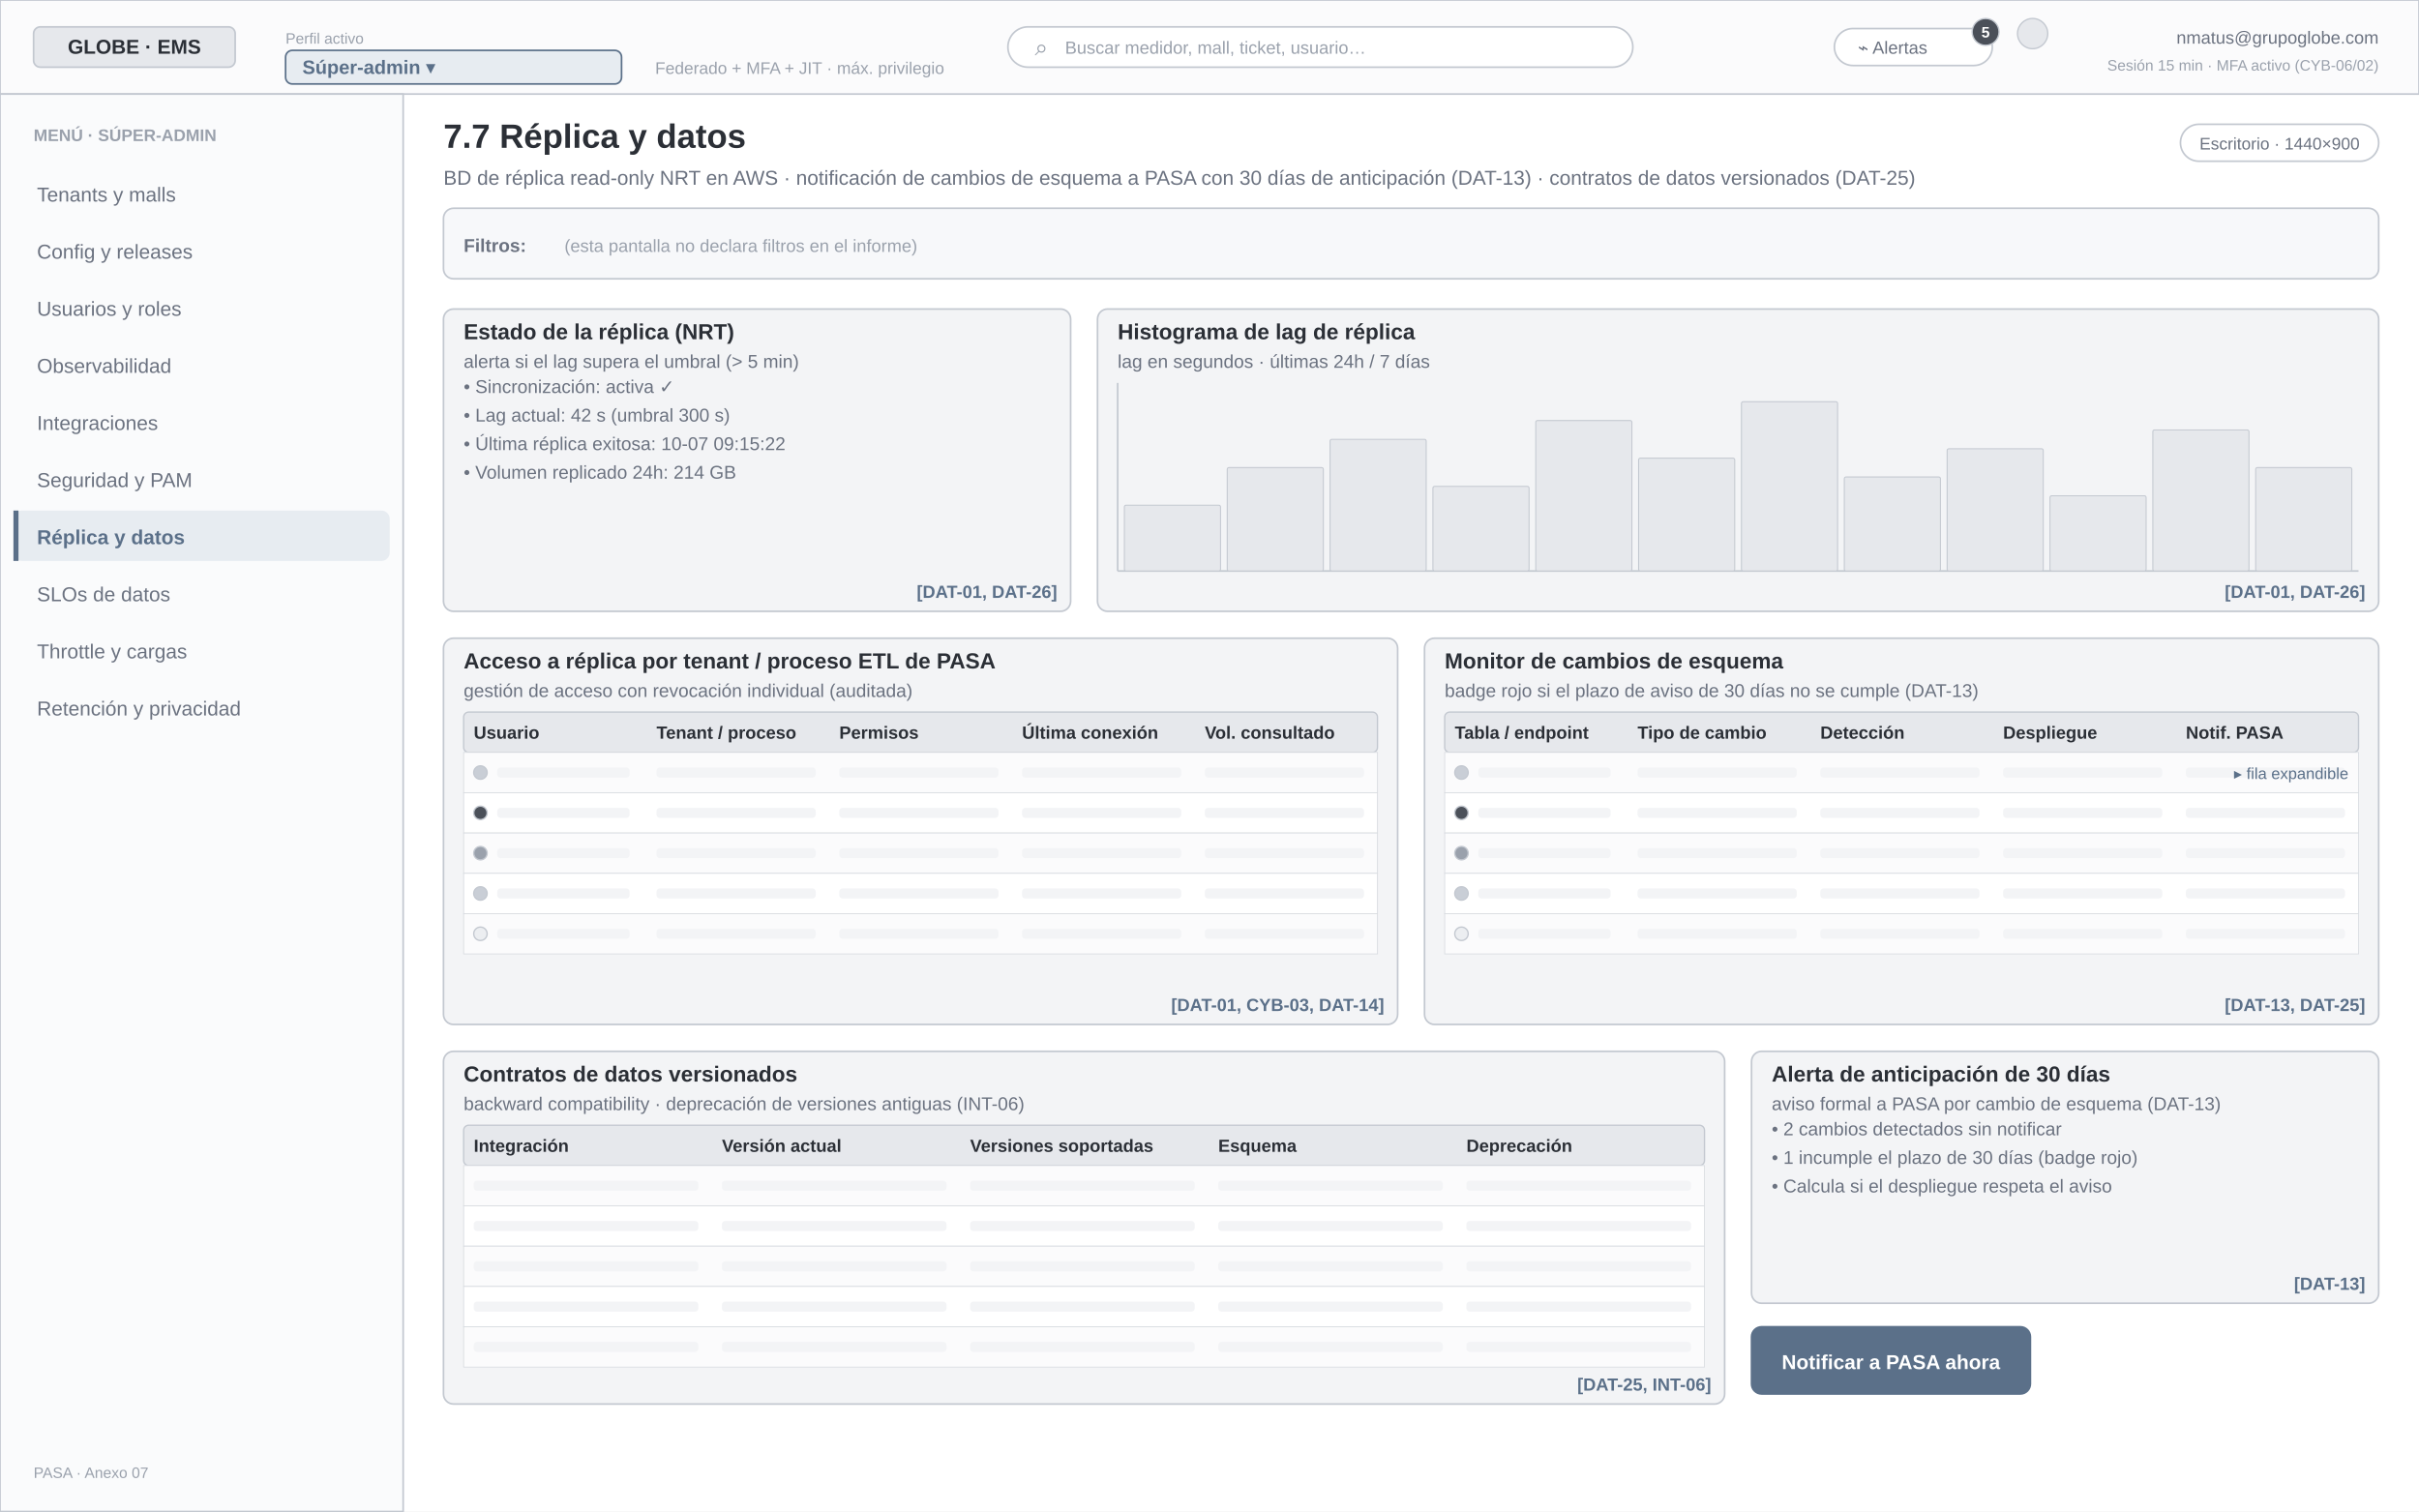
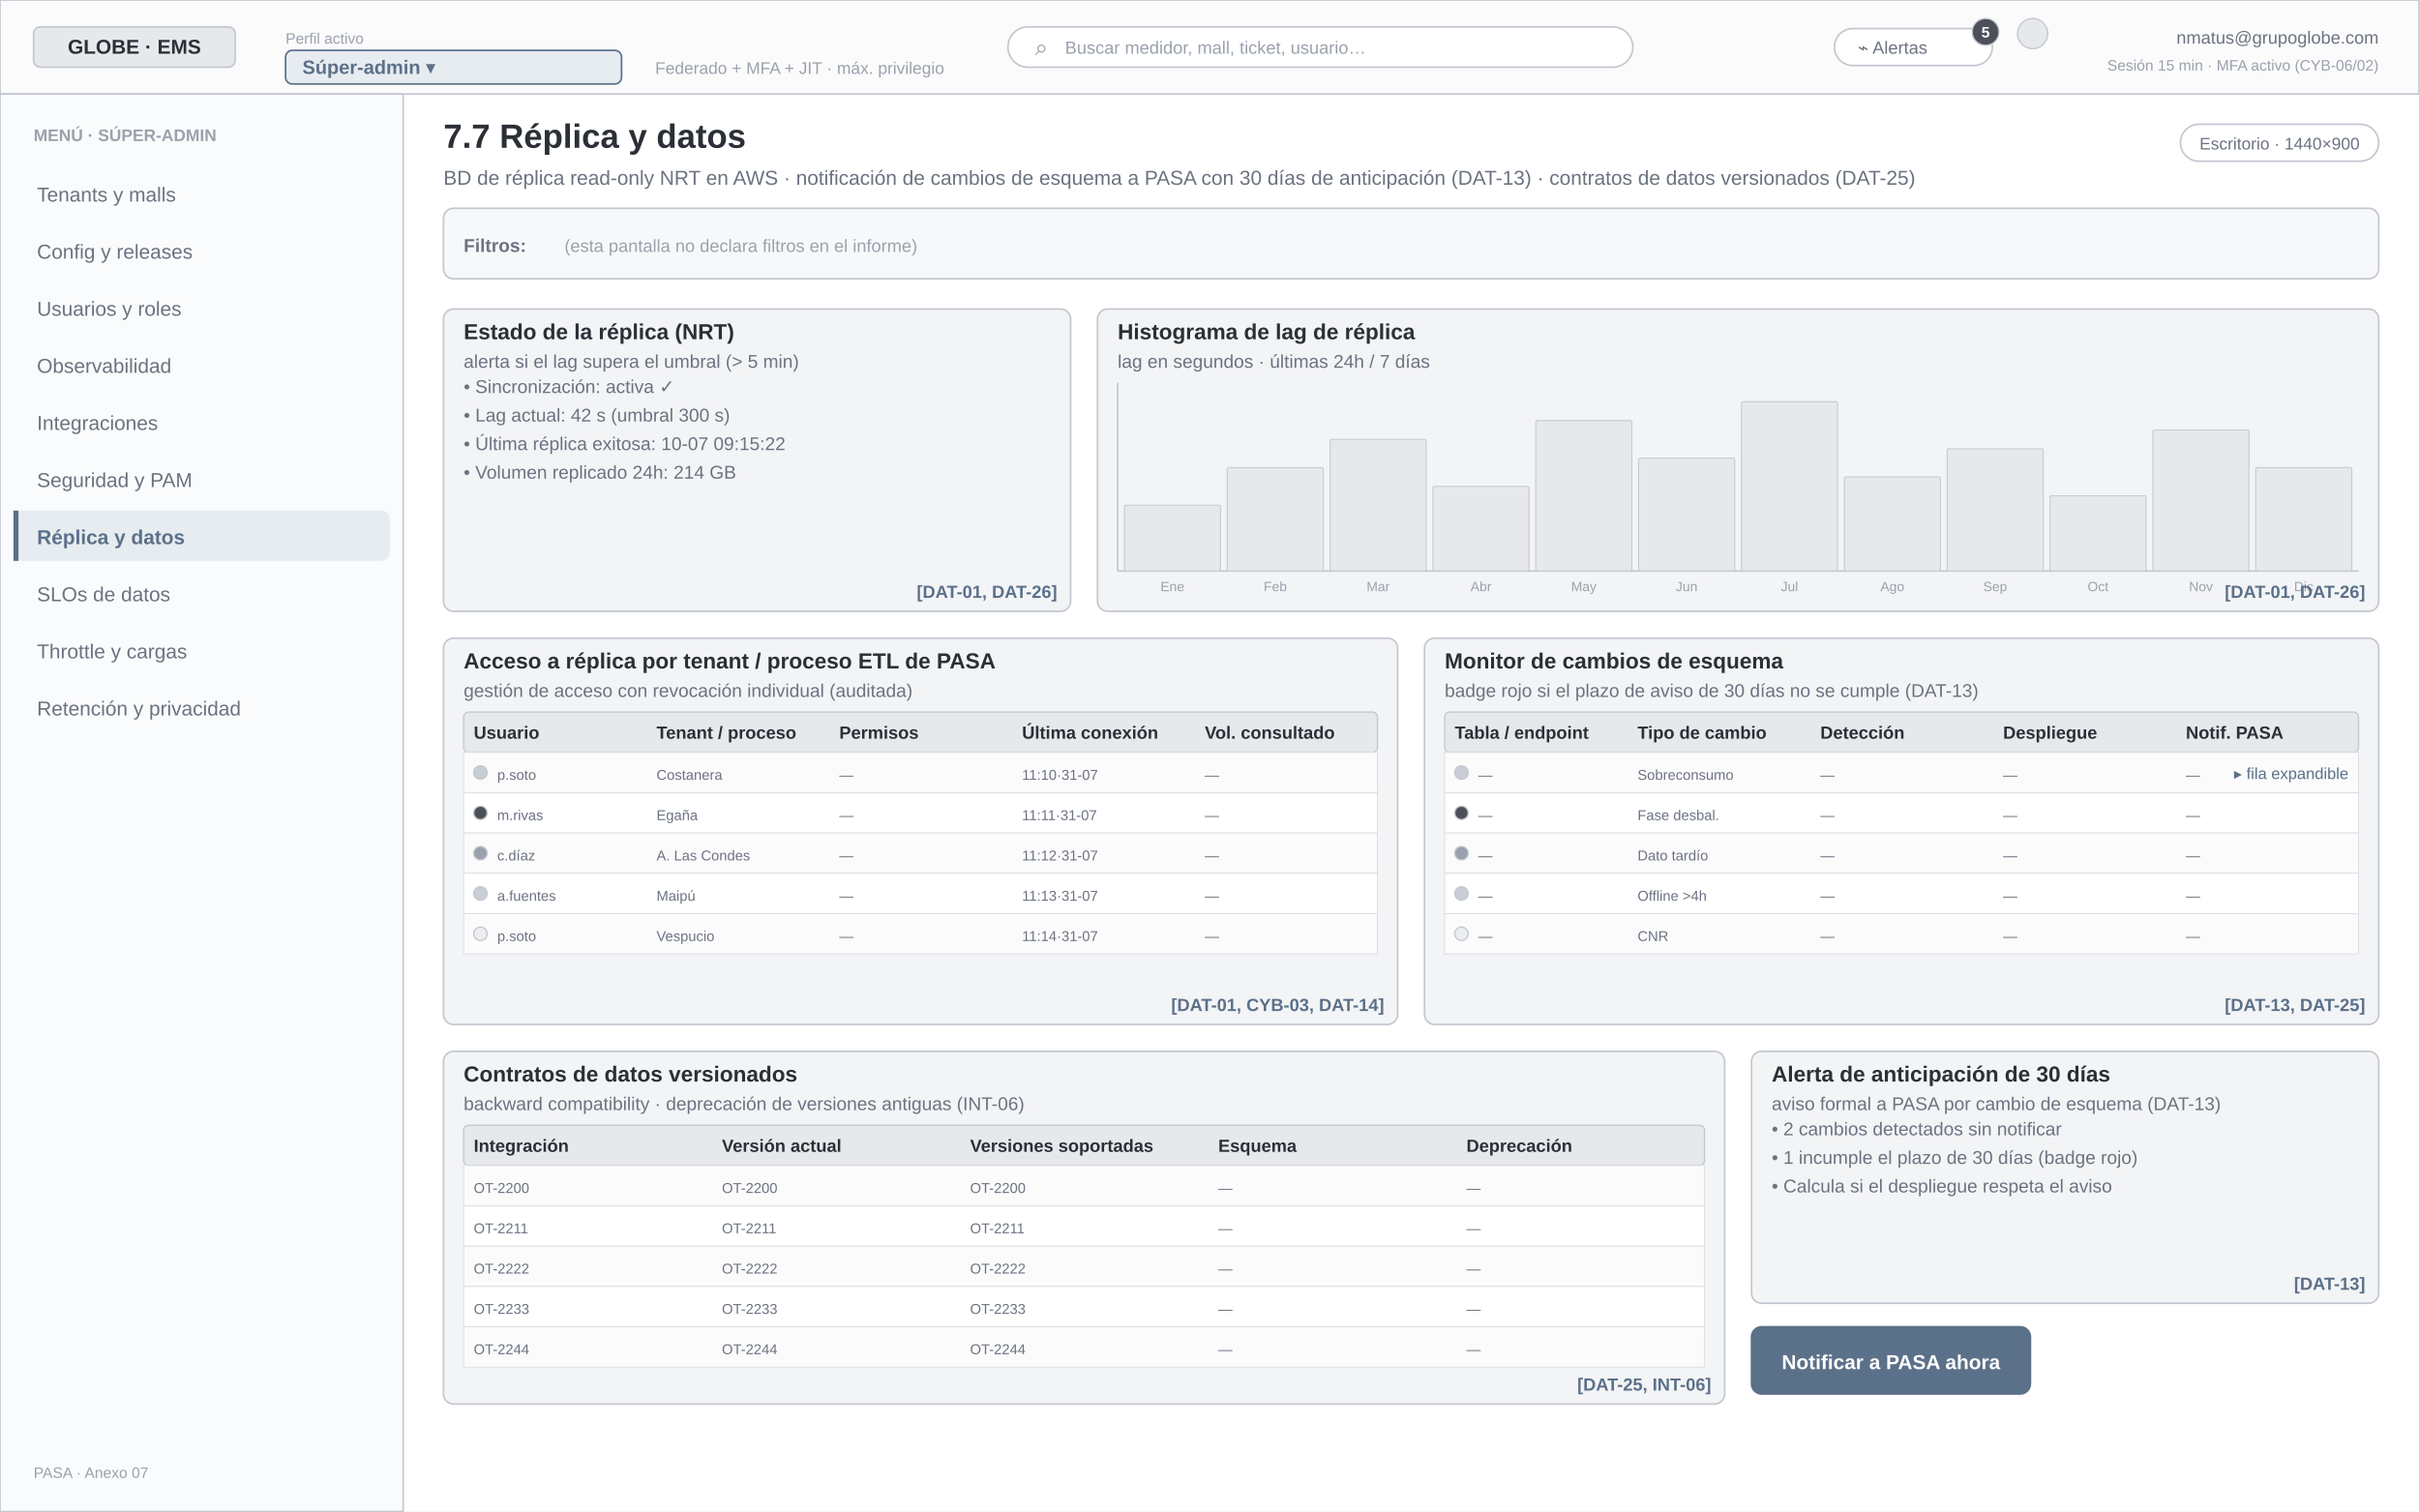
<svg xmlns="http://www.w3.org/2000/svg" viewBox="0 0 1440 900" width="1440" height="900" font-family="'Segoe UI', 'Helvetica Neue', Arial, sans-serif">
  <rect x="0" y="0" width="1440" height="900" rx="0" fill="#ffffff" stroke="none" stroke-width="1" />
  <rect x="0" y="0" width="1440" height="56" rx="0" fill="#fbfbfc" stroke="#c3c8d0" stroke-width="1" />
  <rect x="20" y="16" width="120" height="24" rx="4" fill="#e6e8ec" stroke="#c3c8d0" stroke-width="1" />
  <text x="80" y="32" font-family="'Segoe UI', 'Helvetica Neue', Arial, sans-serif" font-size="12" fill="#2b2f36" font-weight="700" text-anchor="middle">GLOBE · EMS</text>
  <text x="170" y="26" font-family="'Segoe UI', 'Helvetica Neue', Arial, sans-serif" font-size="9" fill="#9aa1ac" font-weight="normal" text-anchor="start">Perfil activo</text>
  <rect x="170" y="30" width="200" height="20" rx="4" fill="#e7ecf1" stroke="#5b7089" stroke-width="1" />
  <text x="180" y="44" font-family="'Segoe UI', 'Helvetica Neue', Arial, sans-serif" font-size="11.5" fill="#5b7089" font-weight="600" text-anchor="start">Súper-admin  ▾</text>
  <text x="390" y="44" font-family="'Segoe UI', 'Helvetica Neue', Arial, sans-serif" font-size="10" fill="#9aa1ac" font-weight="normal" text-anchor="start">Federado + MFA + JIT · máx. privilegio</text>
  <rect x="600" y="16" width="372" height="24" rx="12" fill="#ffffff" stroke="#c3c8d0" stroke-width="1" />
  <text x="616" y="33" font-family="'Segoe UI', 'Helvetica Neue', Arial, sans-serif" font-size="14" fill="#9aa1ac" font-weight="normal" text-anchor="start">⌕</text>
  <text x="634" y="32" font-family="'Segoe UI', 'Helvetica Neue', Arial, sans-serif" font-size="10.5" fill="#9aa1ac" font-weight="normal" text-anchor="start">Buscar medidor, mall, ticket, usuario…</text>
  <rect x="1092" y="17" width="94" height="22" rx="11" fill="#ffffff" stroke="#c3c8d0" stroke-width="1" />
  <text x="1106" y="32" font-family="'Segoe UI', 'Helvetica Neue', Arial, sans-serif" font-size="10.5" fill="#6b7280" font-weight="normal" text-anchor="start">⌁ Alertas</text>
  <circle cx="1182" cy="19" r="8" fill="#4b5059" stroke="#c3c8d0" stroke-width="0.8" />
  <text x="1182" y="22.3" font-family="'Segoe UI', 'Helvetica Neue', Arial, sans-serif" font-size="9" fill="#ffffff" font-weight="700" text-anchor="middle">5</text>
  <circle cx="1210" cy="20" r="9" fill="#e6e8ec" stroke="#c3c8d0" stroke-width="0.8" />
  <text x="1416" y="26" font-family="'Segoe UI', 'Helvetica Neue', Arial, sans-serif" font-size="10.5" fill="#6b7280" font-weight="normal" text-anchor="end">nmatus@grupoglobe.com</text>
  <text x="1416" y="42" font-family="'Segoe UI', 'Helvetica Neue', Arial, sans-serif" font-size="9" fill="#9aa1ac" font-weight="normal" text-anchor="end">Sesión 15 min · MFA activo (CYB-06/02)</text>
  <rect x="0" y="56" width="240" height="844" rx="0" fill="#fafbfc" stroke="#c3c8d0" stroke-width="1" />
  <text x="20" y="84" font-family="'Segoe UI', 'Helvetica Neue', Arial, sans-serif" font-size="10" fill="#9aa1ac" font-weight="700" text-anchor="start">MENÚ · SÚPER-ADMIN</text>
  <text x="22" y="120" font-family="'Segoe UI', 'Helvetica Neue', Arial, sans-serif" font-size="12" fill="#6b7280" font-weight="normal" text-anchor="start">Tenants y malls</text>
  <text x="22" y="154" font-family="'Segoe UI', 'Helvetica Neue', Arial, sans-serif" font-size="12" fill="#6b7280" font-weight="normal" text-anchor="start">Config y releases</text>
  <text x="22" y="188" font-family="'Segoe UI', 'Helvetica Neue', Arial, sans-serif" font-size="12" fill="#6b7280" font-weight="normal" text-anchor="start">Usuarios y roles</text>
  <text x="22" y="222" font-family="'Segoe UI', 'Helvetica Neue', Arial, sans-serif" font-size="12" fill="#6b7280" font-weight="normal" text-anchor="start">Observabilidad</text>
  <text x="22" y="256" font-family="'Segoe UI', 'Helvetica Neue', Arial, sans-serif" font-size="12" fill="#6b7280" font-weight="normal" text-anchor="start">Integraciones</text>
  <text x="22" y="290" font-family="'Segoe UI', 'Helvetica Neue', Arial, sans-serif" font-size="12" fill="#6b7280" font-weight="normal" text-anchor="start">Seguridad y PAM</text>
  <rect x="8" y="304" width="224" height="30" rx="5" fill="#e7ecf1" stroke="none" stroke-width="1" />
  <rect x="8" y="304" width="3" height="30" rx="0" fill="#5b7089" stroke="none" stroke-width="1" />
  <text x="22" y="324" font-family="'Segoe UI', 'Helvetica Neue', Arial, sans-serif" font-size="12" fill="#5b7089" font-weight="700" text-anchor="start">Réplica y datos</text>
  <text x="22" y="358" font-family="'Segoe UI', 'Helvetica Neue', Arial, sans-serif" font-size="12" fill="#6b7280" font-weight="normal" text-anchor="start">SLOs de datos</text>
  <text x="22" y="392" font-family="'Segoe UI', 'Helvetica Neue', Arial, sans-serif" font-size="12" fill="#6b7280" font-weight="normal" text-anchor="start">Throttle y cargas</text>
  <text x="22" y="426" font-family="'Segoe UI', 'Helvetica Neue', Arial, sans-serif" font-size="12" fill="#6b7280" font-weight="normal" text-anchor="start">Retención y privacidad</text>
  <text x="20" y="880" font-family="'Segoe UI', 'Helvetica Neue', Arial, sans-serif" font-size="9" fill="#9aa1ac" font-weight="normal" text-anchor="start">PASA · Anexo 07</text>
  <text x="264" y="88" font-family="'Segoe UI', 'Helvetica Neue', Arial, sans-serif" font-size="20" fill="#2b2f36" font-weight="700" text-anchor="start">7.7  Réplica y datos</text>
  <rect x="1298" y="74" width="118" height="22" rx="11" fill="#ffffff" stroke="#c3c8d0" stroke-width="1" />
  <text x="1357" y="89" font-family="'Segoe UI', 'Helvetica Neue', Arial, sans-serif" font-size="10" fill="#6b7280" font-weight="normal" text-anchor="middle">Escritorio · 1440×900</text>
  <text x="264" y="110" font-family="'Segoe UI', 'Helvetica Neue', Arial, sans-serif" font-size="12" fill="#6b7280" font-weight="normal" text-anchor="start">BD de réplica read-only NRT en AWS · notificación de cambios de esquema a PASA con 30 días de anticipación (DAT-13) · contratos de datos versionados (DAT-25)</text>
  <rect x="264" y="124" width="1152" height="42" rx="6" fill="#f7f8fa" stroke="#c3c8d0" stroke-width="1" />
  <text x="276" y="150" font-family="'Segoe UI', 'Helvetica Neue', Arial, sans-serif" font-size="11" fill="#6b7280" font-weight="700" text-anchor="start">Filtros:</text>
  <text x="336" y="150" font-family="'Segoe UI', 'Helvetica Neue', Arial, sans-serif" font-size="10.5" fill="#9aa1ac" font-weight="normal" text-anchor="start">(esta pantalla no declara filtros en el informe)</text>
  <rect x="264.0" y="184" width="373.333" height="180" rx="6" fill="#f3f4f6" stroke="#c3c8d0" stroke-width="1" />
  <text x="276.0" y="202" font-family="'Segoe UI', 'Helvetica Neue', Arial, sans-serif" font-size="13" fill="#2b2f36" font-weight="700" text-anchor="start">Estado de la réplica (NRT)</text>
  <text x="276.0" y="219" font-family="'Segoe UI', 'Helvetica Neue', Arial, sans-serif" font-size="11" fill="#6b7280" font-weight="normal" text-anchor="start">alerta si el lag supera el umbral (&gt; 5 min)</text>
  <text x="276.0" y="234" font-family="'Segoe UI', 'Helvetica Neue', Arial, sans-serif" font-size="11" fill="#6b7280" font-weight="normal" text-anchor="start">• Sincronización: activa ✓</text>
  <text x="276.0" y="251" font-family="'Segoe UI', 'Helvetica Neue', Arial, sans-serif" font-size="11" fill="#6b7280" font-weight="normal" text-anchor="start">• Lag actual: 42 s (umbral 300 s)</text>
  <text x="276.0" y="268" font-family="'Segoe UI', 'Helvetica Neue', Arial, sans-serif" font-size="11" fill="#6b7280" font-weight="normal" text-anchor="start">• Última réplica exitosa: 10-07 09:15:22</text>
  <text x="276.0" y="285" font-family="'Segoe UI', 'Helvetica Neue', Arial, sans-serif" font-size="11" fill="#6b7280" font-weight="normal" text-anchor="start">• Volumen replicado 24h: 214 GB</text>
  <text x="629.333" y="356" font-family="'Segoe UI', 'Helvetica Neue', Arial, sans-serif" font-size="10.5" fill="#5b7089" font-weight="600" text-anchor="end">[DAT-01, DAT-26]</text>
  <rect x="653.333" y="184" width="762.667" height="180" rx="6" fill="#f3f4f6" stroke="#c3c8d0" stroke-width="1" />
  <text x="665.333" y="202" font-family="'Segoe UI', 'Helvetica Neue', Arial, sans-serif" font-size="13" fill="#2b2f36" font-weight="700" text-anchor="start">Histograma de lag de réplica</text>
  <text x="665.333" y="219" font-family="'Segoe UI', 'Helvetica Neue', Arial, sans-serif" font-size="11" fill="#6b7280" font-weight="normal" text-anchor="start">lag en segundos · últimas 24h / 7 días</text>
  <line x1="665.333" y1="340" x2="1404.0" y2="340" stroke="#c3c8d0" stroke-width="1" />
  <line x1="665.333" y1="228" x2="665.333" y2="340" stroke="#c3c8d0" stroke-width="1" />
  <rect x="669.333" y="300.8" width="57.222" height="39.2" rx="1" fill="#e6e8ec" stroke="#c3c8d0" stroke-width="0.6" />
  <rect x="730.556" y="278.4" width="57.222" height="61.6" rx="1" fill="#e6e8ec" stroke="#c3c8d0" stroke-width="0.6" />
  <rect x="791.778" y="261.6" width="57.222" height="78.4" rx="1" fill="#e6e8ec" stroke="#c3c8d0" stroke-width="0.6" />
  <rect x="853" y="289.6" width="57.222" height="50.4" rx="1" fill="#e6e8ec" stroke="#c3c8d0" stroke-width="0.6" />
  <rect x="914.222" y="250.4" width="57.222" height="89.6" rx="1" fill="#e6e8ec" stroke="#c3c8d0" stroke-width="0.6" />
  <rect x="975.444" y="272.8" width="57.222" height="67.2" rx="1" fill="#e6e8ec" stroke="#c3c8d0" stroke-width="0.6" />
  <rect x="1036.667" y="239.2" width="57.222" height="100.8" rx="1" fill="#e6e8ec" stroke="#c3c8d0" stroke-width="0.6" />
  <rect x="1097.889" y="284.0" width="57.222" height="56.0" rx="1" fill="#e6e8ec" stroke="#c3c8d0" stroke-width="0.6" />
  <rect x="1159.111" y="267.2" width="57.222" height="72.8" rx="1" fill="#e6e8ec" stroke="#c3c8d0" stroke-width="0.6" />
  <rect x="1220.333" y="295.2" width="57.222" height="44.8" rx="1" fill="#e6e8ec" stroke="#c3c8d0" stroke-width="0.6" />
  <rect x="1281.556" y="256.0" width="57.222" height="84.0" rx="1" fill="#e6e8ec" stroke="#c3c8d0" stroke-width="0.6" />
  <rect x="1342.778" y="278.4" width="57.222" height="61.6" rx="1" fill="#e6e8ec" stroke="#c3c8d0" stroke-width="0.6" />
+   <text x="697.944" y="352" font-family="'Segoe UI', 'Helvetica Neue', Arial, sans-serif" font-size="8" fill="#9aa1ac" font-weight="normal" text-anchor="middle">Ene</text>
+   <text x="759.167" y="352" font-family="'Segoe UI', 'Helvetica Neue', Arial, sans-serif" font-size="8" fill="#9aa1ac" font-weight="normal" text-anchor="middle">Feb</text>
+   <text x="820.389" y="352" font-family="'Segoe UI', 'Helvetica Neue', Arial, sans-serif" font-size="8" fill="#9aa1ac" font-weight="normal" text-anchor="middle">Mar</text>
+   <text x="881.611" y="352" font-family="'Segoe UI', 'Helvetica Neue', Arial, sans-serif" font-size="8" fill="#9aa1ac" font-weight="normal" text-anchor="middle">Abr</text>
+   <text x="942.833" y="352" font-family="'Segoe UI', 'Helvetica Neue', Arial, sans-serif" font-size="8" fill="#9aa1ac" font-weight="normal" text-anchor="middle">May</text>
+   <text x="1004.056" y="352" font-family="'Segoe UI', 'Helvetica Neue', Arial, sans-serif" font-size="8" fill="#9aa1ac" font-weight="normal" text-anchor="middle">Jun</text>
+   <text x="1065.278" y="352" font-family="'Segoe UI', 'Helvetica Neue', Arial, sans-serif" font-size="8" fill="#9aa1ac" font-weight="normal" text-anchor="middle">Jul</text>
+   <text x="1126.5" y="352" font-family="'Segoe UI', 'Helvetica Neue', Arial, sans-serif" font-size="8" fill="#9aa1ac" font-weight="normal" text-anchor="middle">Ago</text>
+   <text x="1187.722" y="352" font-family="'Segoe UI', 'Helvetica Neue', Arial, sans-serif" font-size="8" fill="#9aa1ac" font-weight="normal" text-anchor="middle">Sep</text>
+   <text x="1248.944" y="352" font-family="'Segoe UI', 'Helvetica Neue', Arial, sans-serif" font-size="8" fill="#9aa1ac" font-weight="normal" text-anchor="middle">Oct</text>
+   <text x="1310.167" y="352" font-family="'Segoe UI', 'Helvetica Neue', Arial, sans-serif" font-size="8" fill="#9aa1ac" font-weight="normal" text-anchor="middle">Nov</text>
+   <text x="1371.389" y="352" font-family="'Segoe UI', 'Helvetica Neue', Arial, sans-serif" font-size="8" fill="#9aa1ac" font-weight="normal" text-anchor="middle">Dic</text>
  <text x="1408.0" y="356" font-family="'Segoe UI', 'Helvetica Neue', Arial, sans-serif" font-size="10.5" fill="#5b7089" font-weight="600" text-anchor="end">[DAT-01, DAT-26]</text>
  <rect x="264.0" y="380" width="568.0" height="230" rx="6" fill="#f3f4f6" stroke="#c3c8d0" stroke-width="1" />
  <text x="276.0" y="398" font-family="'Segoe UI', 'Helvetica Neue', Arial, sans-serif" font-size="13" fill="#2b2f36" font-weight="700" text-anchor="start">Acceso a réplica por tenant / proceso ETL de PASA</text>
  <text x="276.0" y="415" font-family="'Segoe UI', 'Helvetica Neue', Arial, sans-serif" font-size="11" fill="#6b7280" font-weight="normal" text-anchor="start">gestión de acceso con revocación individual (auditada)</text>
  <rect x="276.0" y="424" width="544.0" height="24" rx="3" fill="#e6e8ec" stroke="#c3c8d0" stroke-width="0.8" />
  <text x="282.0" y="439.84" font-family="'Segoe UI', 'Helvetica Neue', Arial, sans-serif" font-size="10.5" fill="#2b2f36" font-weight="700" text-anchor="start">Usuario</text>
  <text x="390.8" y="439.84" font-family="'Segoe UI', 'Helvetica Neue', Arial, sans-serif" font-size="10.5" fill="#2b2f36" font-weight="700" text-anchor="start">Tenant / proceso</text>
  <text x="499.6" y="439.84" font-family="'Segoe UI', 'Helvetica Neue', Arial, sans-serif" font-size="10.5" fill="#2b2f36" font-weight="700" text-anchor="start">Permisos</text>
  <text x="608.4" y="439.84" font-family="'Segoe UI', 'Helvetica Neue', Arial, sans-serif" font-size="10.5" fill="#2b2f36" font-weight="700" text-anchor="start">Última conexión</text>
  <text x="717.2" y="439.84" font-family="'Segoe UI', 'Helvetica Neue', Arial, sans-serif" font-size="10.5" fill="#2b2f36" font-weight="700" text-anchor="start">Vol. consultado</text>
  <rect x="276.0" y="448" width="544.0" height="24" rx="0" fill="#fbfbfc" stroke="#d9dce1" stroke-width="0.5" />
  <circle cx="286.0" cy="460.0" r="4" fill="#c9ced6" stroke="#c3c8d0" stroke-width="0.8" />
-   <rect x="296.0" y="457.0" width="78.8" height="6" rx="2" fill="#f3f4f6" stroke="none" stroke-width="1" />
-   <rect x="390.8" y="457.0" width="94.8" height="6" rx="2" fill="#f3f4f6" stroke="none" stroke-width="1" />
-   <rect x="499.6" y="457.0" width="94.8" height="6" rx="2" fill="#f3f4f6" stroke="none" stroke-width="1" />
-   <rect x="608.4" y="457.0" width="94.8" height="6" rx="2" fill="#f3f4f6" stroke="none" stroke-width="1" />
-   <rect x="717.2" y="457.0" width="94.8" height="6" rx="2" fill="#f3f4f6" stroke="none" stroke-width="1" />
+   <text x="296.0" y="464.32" font-family="'Segoe UI', 'Helvetica Neue', Arial, sans-serif" font-size="8.5" fill="#6b7280" font-weight="normal" text-anchor="start">p.soto</text>
+   <text x="390.8" y="464.32" font-family="'Segoe UI', 'Helvetica Neue', Arial, sans-serif" font-size="8.5" fill="#6b7280" font-weight="normal" text-anchor="start">Costanera</text>
+   <text x="499.6" y="464.32" font-family="'Segoe UI', 'Helvetica Neue', Arial, sans-serif" font-size="8.5" fill="#6b7280" font-weight="normal" text-anchor="start">—</text>
+   <text x="608.4" y="464.32" font-family="'Segoe UI', 'Helvetica Neue', Arial, sans-serif" font-size="8.5" fill="#6b7280" font-weight="normal" text-anchor="start">11:10·31-07</text>
+   <text x="717.2" y="464.32" font-family="'Segoe UI', 'Helvetica Neue', Arial, sans-serif" font-size="8.5" fill="#6b7280" font-weight="normal" text-anchor="start">—</text>
  <rect x="276.0" y="472" width="544.0" height="24" rx="0" fill="#ffffff" stroke="#d9dce1" stroke-width="0.5" />
  <circle cx="286.0" cy="484.0" r="4" fill="#4b5059" stroke="#c3c8d0" stroke-width="0.8" />
-   <rect x="296.0" y="481.0" width="78.8" height="6" rx="2" fill="#f3f4f6" stroke="none" stroke-width="1" />
-   <rect x="390.8" y="481.0" width="94.8" height="6" rx="2" fill="#f3f4f6" stroke="none" stroke-width="1" />
-   <rect x="499.6" y="481.0" width="94.8" height="6" rx="2" fill="#f3f4f6" stroke="none" stroke-width="1" />
-   <rect x="608.4" y="481.0" width="94.8" height="6" rx="2" fill="#f3f4f6" stroke="none" stroke-width="1" />
-   <rect x="717.2" y="481.0" width="94.8" height="6" rx="2" fill="#f3f4f6" stroke="none" stroke-width="1" />
+   <text x="296.0" y="488.32" font-family="'Segoe UI', 'Helvetica Neue', Arial, sans-serif" font-size="8.5" fill="#6b7280" font-weight="normal" text-anchor="start">m.rivas</text>
+   <text x="390.8" y="488.32" font-family="'Segoe UI', 'Helvetica Neue', Arial, sans-serif" font-size="8.5" fill="#6b7280" font-weight="normal" text-anchor="start">Egaña</text>
+   <text x="499.6" y="488.32" font-family="'Segoe UI', 'Helvetica Neue', Arial, sans-serif" font-size="8.5" fill="#6b7280" font-weight="normal" text-anchor="start">—</text>
+   <text x="608.4" y="488.32" font-family="'Segoe UI', 'Helvetica Neue', Arial, sans-serif" font-size="8.5" fill="#6b7280" font-weight="normal" text-anchor="start">11:11·31-07</text>
+   <text x="717.2" y="488.32" font-family="'Segoe UI', 'Helvetica Neue', Arial, sans-serif" font-size="8.5" fill="#6b7280" font-weight="normal" text-anchor="start">—</text>
  <rect x="276.0" y="496" width="544.0" height="24" rx="0" fill="#fbfbfc" stroke="#d9dce1" stroke-width="0.5" />
  <circle cx="286.0" cy="508.0" r="4" fill="#9aa1ac" stroke="#c3c8d0" stroke-width="0.8" />
-   <rect x="296.0" y="505.0" width="78.8" height="6" rx="2" fill="#f3f4f6" stroke="none" stroke-width="1" />
-   <rect x="390.8" y="505.0" width="94.8" height="6" rx="2" fill="#f3f4f6" stroke="none" stroke-width="1" />
-   <rect x="499.6" y="505.0" width="94.8" height="6" rx="2" fill="#f3f4f6" stroke="none" stroke-width="1" />
-   <rect x="608.4" y="505.0" width="94.8" height="6" rx="2" fill="#f3f4f6" stroke="none" stroke-width="1" />
-   <rect x="717.2" y="505.0" width="94.8" height="6" rx="2" fill="#f3f4f6" stroke="none" stroke-width="1" />
+   <text x="296.0" y="512.32" font-family="'Segoe UI', 'Helvetica Neue', Arial, sans-serif" font-size="8.5" fill="#6b7280" font-weight="normal" text-anchor="start">c.díaz</text>
+   <text x="390.8" y="512.32" font-family="'Segoe UI', 'Helvetica Neue', Arial, sans-serif" font-size="8.5" fill="#6b7280" font-weight="normal" text-anchor="start">A. Las Condes</text>
+   <text x="499.6" y="512.32" font-family="'Segoe UI', 'Helvetica Neue', Arial, sans-serif" font-size="8.5" fill="#6b7280" font-weight="normal" text-anchor="start">—</text>
+   <text x="608.4" y="512.32" font-family="'Segoe UI', 'Helvetica Neue', Arial, sans-serif" font-size="8.5" fill="#6b7280" font-weight="normal" text-anchor="start">11:12·31-07</text>
+   <text x="717.2" y="512.32" font-family="'Segoe UI', 'Helvetica Neue', Arial, sans-serif" font-size="8.5" fill="#6b7280" font-weight="normal" text-anchor="start">—</text>
  <rect x="276.0" y="520" width="544.0" height="24" rx="0" fill="#ffffff" stroke="#d9dce1" stroke-width="0.5" />
  <circle cx="286.0" cy="532.0" r="4" fill="#c9ced6" stroke="#c3c8d0" stroke-width="0.8" />
-   <rect x="296.0" y="529.0" width="78.8" height="6" rx="2" fill="#f3f4f6" stroke="none" stroke-width="1" />
-   <rect x="390.8" y="529.0" width="94.8" height="6" rx="2" fill="#f3f4f6" stroke="none" stroke-width="1" />
-   <rect x="499.6" y="529.0" width="94.8" height="6" rx="2" fill="#f3f4f6" stroke="none" stroke-width="1" />
-   <rect x="608.4" y="529.0" width="94.8" height="6" rx="2" fill="#f3f4f6" stroke="none" stroke-width="1" />
-   <rect x="717.2" y="529.0" width="94.8" height="6" rx="2" fill="#f3f4f6" stroke="none" stroke-width="1" />
+   <text x="296.0" y="536.32" font-family="'Segoe UI', 'Helvetica Neue', Arial, sans-serif" font-size="8.5" fill="#6b7280" font-weight="normal" text-anchor="start">a.fuentes</text>
+   <text x="390.8" y="536.32" font-family="'Segoe UI', 'Helvetica Neue', Arial, sans-serif" font-size="8.5" fill="#6b7280" font-weight="normal" text-anchor="start">Maipú</text>
+   <text x="499.6" y="536.32" font-family="'Segoe UI', 'Helvetica Neue', Arial, sans-serif" font-size="8.5" fill="#6b7280" font-weight="normal" text-anchor="start">—</text>
+   <text x="608.4" y="536.32" font-family="'Segoe UI', 'Helvetica Neue', Arial, sans-serif" font-size="8.5" fill="#6b7280" font-weight="normal" text-anchor="start">11:13·31-07</text>
+   <text x="717.2" y="536.32" font-family="'Segoe UI', 'Helvetica Neue', Arial, sans-serif" font-size="8.5" fill="#6b7280" font-weight="normal" text-anchor="start">—</text>
  <rect x="276.0" y="544" width="544.0" height="24" rx="0" fill="#fbfbfc" stroke="#d9dce1" stroke-width="0.5" />
  <circle cx="286.0" cy="556.0" r="4" fill="#eceef1" stroke="#c3c8d0" stroke-width="0.8" />
-   <rect x="296.0" y="553.0" width="78.8" height="6" rx="2" fill="#f3f4f6" stroke="none" stroke-width="1" />
-   <rect x="390.8" y="553.0" width="94.8" height="6" rx="2" fill="#f3f4f6" stroke="none" stroke-width="1" />
-   <rect x="499.6" y="553.0" width="94.8" height="6" rx="2" fill="#f3f4f6" stroke="none" stroke-width="1" />
-   <rect x="608.4" y="553.0" width="94.8" height="6" rx="2" fill="#f3f4f6" stroke="none" stroke-width="1" />
-   <rect x="717.2" y="553.0" width="94.8" height="6" rx="2" fill="#f3f4f6" stroke="none" stroke-width="1" />
+   <text x="296.0" y="560.32" font-family="'Segoe UI', 'Helvetica Neue', Arial, sans-serif" font-size="8.5" fill="#6b7280" font-weight="normal" text-anchor="start">p.soto</text>
+   <text x="390.8" y="560.32" font-family="'Segoe UI', 'Helvetica Neue', Arial, sans-serif" font-size="8.5" fill="#6b7280" font-weight="normal" text-anchor="start">Vespucio</text>
+   <text x="499.6" y="560.32" font-family="'Segoe UI', 'Helvetica Neue', Arial, sans-serif" font-size="8.5" fill="#6b7280" font-weight="normal" text-anchor="start">—</text>
+   <text x="608.4" y="560.32" font-family="'Segoe UI', 'Helvetica Neue', Arial, sans-serif" font-size="8.5" fill="#6b7280" font-weight="normal" text-anchor="start">11:14·31-07</text>
+   <text x="717.2" y="560.32" font-family="'Segoe UI', 'Helvetica Neue', Arial, sans-serif" font-size="8.5" fill="#6b7280" font-weight="normal" text-anchor="start">—</text>
  <text x="824.0" y="602" font-family="'Segoe UI', 'Helvetica Neue', Arial, sans-serif" font-size="10.5" fill="#5b7089" font-weight="600" text-anchor="end">[DAT-01, CYB-03, DAT-14]</text>
  <rect x="848.0" y="380" width="568.0" height="230" rx="6" fill="#f3f4f6" stroke="#c3c8d0" stroke-width="1" />
  <text x="860.0" y="398" font-family="'Segoe UI', 'Helvetica Neue', Arial, sans-serif" font-size="13" fill="#2b2f36" font-weight="700" text-anchor="start">Monitor de cambios de esquema</text>
  <text x="860.0" y="415" font-family="'Segoe UI', 'Helvetica Neue', Arial, sans-serif" font-size="11" fill="#6b7280" font-weight="normal" text-anchor="start">badge rojo si el plazo de aviso de 30 días no se cumple (DAT-13)</text>
  <rect x="860.0" y="424" width="544.0" height="24" rx="3" fill="#e6e8ec" stroke="#c3c8d0" stroke-width="0.8" />
  <text x="866.0" y="439.84" font-family="'Segoe UI', 'Helvetica Neue', Arial, sans-serif" font-size="10.5" fill="#2b2f36" font-weight="700" text-anchor="start">Tabla / endpoint</text>
  <text x="974.8" y="439.84" font-family="'Segoe UI', 'Helvetica Neue', Arial, sans-serif" font-size="10.5" fill="#2b2f36" font-weight="700" text-anchor="start">Tipo de cambio</text>
  <text x="1083.6" y="439.84" font-family="'Segoe UI', 'Helvetica Neue', Arial, sans-serif" font-size="10.5" fill="#2b2f36" font-weight="700" text-anchor="start">Detección</text>
  <text x="1192.4" y="439.84" font-family="'Segoe UI', 'Helvetica Neue', Arial, sans-serif" font-size="10.5" fill="#2b2f36" font-weight="700" text-anchor="start">Despliegue</text>
  <text x="1301.2" y="439.84" font-family="'Segoe UI', 'Helvetica Neue', Arial, sans-serif" font-size="10.5" fill="#2b2f36" font-weight="700" text-anchor="start">Notif. PASA</text>
  <rect x="860.0" y="448" width="544.0" height="24" rx="0" fill="#fbfbfc" stroke="#d9dce1" stroke-width="0.5" />
  <circle cx="870.0" cy="460.0" r="4" fill="#c9ced6" stroke="#c3c8d0" stroke-width="0.8" />
-   <rect x="880.0" y="457.0" width="78.8" height="6" rx="2" fill="#f3f4f6" stroke="none" stroke-width="1" />
-   <rect x="974.8" y="457.0" width="94.8" height="6" rx="2" fill="#f3f4f6" stroke="none" stroke-width="1" />
-   <rect x="1083.6" y="457.0" width="94.8" height="6" rx="2" fill="#f3f4f6" stroke="none" stroke-width="1" />
-   <rect x="1192.4" y="457.0" width="94.8" height="6" rx="2" fill="#f3f4f6" stroke="none" stroke-width="1" />
-   <rect x="1301.2" y="457.0" width="94.8" height="6" rx="2" fill="#f3f4f6" stroke="none" stroke-width="1" />
+   <text x="880.0" y="464.32" font-family="'Segoe UI', 'Helvetica Neue', Arial, sans-serif" font-size="8.5" fill="#6b7280" font-weight="normal" text-anchor="start">—</text>
+   <text x="974.8" y="464.32" font-family="'Segoe UI', 'Helvetica Neue', Arial, sans-serif" font-size="8.5" fill="#6b7280" font-weight="normal" text-anchor="start">Sobreconsumo</text>
+   <text x="1083.6" y="464.32" font-family="'Segoe UI', 'Helvetica Neue', Arial, sans-serif" font-size="8.5" fill="#6b7280" font-weight="normal" text-anchor="start">—</text>
+   <text x="1192.4" y="464.32" font-family="'Segoe UI', 'Helvetica Neue', Arial, sans-serif" font-size="8.5" fill="#6b7280" font-weight="normal" text-anchor="start">—</text>
+   <text x="1301.2" y="464.32" font-family="'Segoe UI', 'Helvetica Neue', Arial, sans-serif" font-size="8.5" fill="#6b7280" font-weight="normal" text-anchor="start">—</text>
  <rect x="860.0" y="472" width="544.0" height="24" rx="0" fill="#ffffff" stroke="#d9dce1" stroke-width="0.5" />
  <circle cx="870.0" cy="484.0" r="4" fill="#4b5059" stroke="#c3c8d0" stroke-width="0.8" />
-   <rect x="880.0" y="481.0" width="78.8" height="6" rx="2" fill="#f3f4f6" stroke="none" stroke-width="1" />
-   <rect x="974.8" y="481.0" width="94.8" height="6" rx="2" fill="#f3f4f6" stroke="none" stroke-width="1" />
-   <rect x="1083.6" y="481.0" width="94.8" height="6" rx="2" fill="#f3f4f6" stroke="none" stroke-width="1" />
-   <rect x="1192.4" y="481.0" width="94.8" height="6" rx="2" fill="#f3f4f6" stroke="none" stroke-width="1" />
-   <rect x="1301.2" y="481.0" width="94.8" height="6" rx="2" fill="#f3f4f6" stroke="none" stroke-width="1" />
+   <text x="880.0" y="488.32" font-family="'Segoe UI', 'Helvetica Neue', Arial, sans-serif" font-size="8.5" fill="#6b7280" font-weight="normal" text-anchor="start">—</text>
+   <text x="974.8" y="488.32" font-family="'Segoe UI', 'Helvetica Neue', Arial, sans-serif" font-size="8.5" fill="#6b7280" font-weight="normal" text-anchor="start">Fase desbal.</text>
+   <text x="1083.6" y="488.32" font-family="'Segoe UI', 'Helvetica Neue', Arial, sans-serif" font-size="8.5" fill="#6b7280" font-weight="normal" text-anchor="start">—</text>
+   <text x="1192.4" y="488.32" font-family="'Segoe UI', 'Helvetica Neue', Arial, sans-serif" font-size="8.5" fill="#6b7280" font-weight="normal" text-anchor="start">—</text>
+   <text x="1301.2" y="488.32" font-family="'Segoe UI', 'Helvetica Neue', Arial, sans-serif" font-size="8.5" fill="#6b7280" font-weight="normal" text-anchor="start">—</text>
  <rect x="860.0" y="496" width="544.0" height="24" rx="0" fill="#fbfbfc" stroke="#d9dce1" stroke-width="0.5" />
  <circle cx="870.0" cy="508.0" r="4" fill="#9aa1ac" stroke="#c3c8d0" stroke-width="0.8" />
-   <rect x="880.0" y="505.0" width="78.8" height="6" rx="2" fill="#f3f4f6" stroke="none" stroke-width="1" />
-   <rect x="974.8" y="505.0" width="94.8" height="6" rx="2" fill="#f3f4f6" stroke="none" stroke-width="1" />
-   <rect x="1083.6" y="505.0" width="94.8" height="6" rx="2" fill="#f3f4f6" stroke="none" stroke-width="1" />
-   <rect x="1192.4" y="505.0" width="94.8" height="6" rx="2" fill="#f3f4f6" stroke="none" stroke-width="1" />
-   <rect x="1301.2" y="505.0" width="94.8" height="6" rx="2" fill="#f3f4f6" stroke="none" stroke-width="1" />
+   <text x="880.0" y="512.32" font-family="'Segoe UI', 'Helvetica Neue', Arial, sans-serif" font-size="8.5" fill="#6b7280" font-weight="normal" text-anchor="start">—</text>
+   <text x="974.8" y="512.32" font-family="'Segoe UI', 'Helvetica Neue', Arial, sans-serif" font-size="8.5" fill="#6b7280" font-weight="normal" text-anchor="start">Dato tardío</text>
+   <text x="1083.6" y="512.32" font-family="'Segoe UI', 'Helvetica Neue', Arial, sans-serif" font-size="8.5" fill="#6b7280" font-weight="normal" text-anchor="start">—</text>
+   <text x="1192.4" y="512.32" font-family="'Segoe UI', 'Helvetica Neue', Arial, sans-serif" font-size="8.5" fill="#6b7280" font-weight="normal" text-anchor="start">—</text>
+   <text x="1301.2" y="512.32" font-family="'Segoe UI', 'Helvetica Neue', Arial, sans-serif" font-size="8.5" fill="#6b7280" font-weight="normal" text-anchor="start">—</text>
  <rect x="860.0" y="520" width="544.0" height="24" rx="0" fill="#ffffff" stroke="#d9dce1" stroke-width="0.5" />
  <circle cx="870.0" cy="532.0" r="4" fill="#c9ced6" stroke="#c3c8d0" stroke-width="0.8" />
-   <rect x="880.0" y="529.0" width="78.8" height="6" rx="2" fill="#f3f4f6" stroke="none" stroke-width="1" />
-   <rect x="974.8" y="529.0" width="94.8" height="6" rx="2" fill="#f3f4f6" stroke="none" stroke-width="1" />
-   <rect x="1083.6" y="529.0" width="94.8" height="6" rx="2" fill="#f3f4f6" stroke="none" stroke-width="1" />
-   <rect x="1192.4" y="529.0" width="94.8" height="6" rx="2" fill="#f3f4f6" stroke="none" stroke-width="1" />
-   <rect x="1301.2" y="529.0" width="94.8" height="6" rx="2" fill="#f3f4f6" stroke="none" stroke-width="1" />
+   <text x="880.0" y="536.32" font-family="'Segoe UI', 'Helvetica Neue', Arial, sans-serif" font-size="8.5" fill="#6b7280" font-weight="normal" text-anchor="start">—</text>
+   <text x="974.8" y="536.32" font-family="'Segoe UI', 'Helvetica Neue', Arial, sans-serif" font-size="8.5" fill="#6b7280" font-weight="normal" text-anchor="start">Offline &gt;4h</text>
+   <text x="1083.6" y="536.32" font-family="'Segoe UI', 'Helvetica Neue', Arial, sans-serif" font-size="8.5" fill="#6b7280" font-weight="normal" text-anchor="start">—</text>
+   <text x="1192.4" y="536.32" font-family="'Segoe UI', 'Helvetica Neue', Arial, sans-serif" font-size="8.5" fill="#6b7280" font-weight="normal" text-anchor="start">—</text>
+   <text x="1301.2" y="536.32" font-family="'Segoe UI', 'Helvetica Neue', Arial, sans-serif" font-size="8.5" fill="#6b7280" font-weight="normal" text-anchor="start">—</text>
  <rect x="860.0" y="544" width="544.0" height="24" rx="0" fill="#fbfbfc" stroke="#d9dce1" stroke-width="0.5" />
  <circle cx="870.0" cy="556.0" r="4" fill="#eceef1" stroke="#c3c8d0" stroke-width="0.8" />
-   <rect x="880.0" y="553.0" width="78.8" height="6" rx="2" fill="#f3f4f6" stroke="none" stroke-width="1" />
-   <rect x="974.8" y="553.0" width="94.8" height="6" rx="2" fill="#f3f4f6" stroke="none" stroke-width="1" />
-   <rect x="1083.6" y="553.0" width="94.8" height="6" rx="2" fill="#f3f4f6" stroke="none" stroke-width="1" />
-   <rect x="1192.4" y="553.0" width="94.8" height="6" rx="2" fill="#f3f4f6" stroke="none" stroke-width="1" />
-   <rect x="1301.2" y="553.0" width="94.8" height="6" rx="2" fill="#f3f4f6" stroke="none" stroke-width="1" />
+   <text x="880.0" y="560.32" font-family="'Segoe UI', 'Helvetica Neue', Arial, sans-serif" font-size="8.5" fill="#6b7280" font-weight="normal" text-anchor="start">—</text>
+   <text x="974.8" y="560.32" font-family="'Segoe UI', 'Helvetica Neue', Arial, sans-serif" font-size="8.5" fill="#6b7280" font-weight="normal" text-anchor="start">CNR</text>
+   <text x="1083.6" y="560.32" font-family="'Segoe UI', 'Helvetica Neue', Arial, sans-serif" font-size="8.5" fill="#6b7280" font-weight="normal" text-anchor="start">—</text>
+   <text x="1192.4" y="560.32" font-family="'Segoe UI', 'Helvetica Neue', Arial, sans-serif" font-size="8.5" fill="#6b7280" font-weight="normal" text-anchor="start">—</text>
+   <text x="1301.2" y="560.32" font-family="'Segoe UI', 'Helvetica Neue', Arial, sans-serif" font-size="8.5" fill="#6b7280" font-weight="normal" text-anchor="start">—</text>
  <text x="1398.0" y="463.84" font-family="'Segoe UI', 'Helvetica Neue', Arial, sans-serif" font-size="9.5" fill="#5b7089" font-weight="normal" text-anchor="end">▸ fila expandible</text>
  <text x="1408.0" y="602" font-family="'Segoe UI', 'Helvetica Neue', Arial, sans-serif" font-size="10.5" fill="#5b7089" font-weight="600" text-anchor="end">[DAT-13, DAT-25]</text>
  <rect x="264.0" y="626" width="762.667" height="210" rx="6" fill="#f3f4f6" stroke="#c3c8d0" stroke-width="1" />
  <text x="276.0" y="644" font-family="'Segoe UI', 'Helvetica Neue', Arial, sans-serif" font-size="13" fill="#2b2f36" font-weight="700" text-anchor="start">Contratos de datos versionados</text>
  <text x="276.0" y="661" font-family="'Segoe UI', 'Helvetica Neue', Arial, sans-serif" font-size="11" fill="#6b7280" font-weight="normal" text-anchor="start">backward compatibility · deprecación de versiones antiguas (INT-06)</text>
  <rect x="276.0" y="670" width="738.667" height="24" rx="3" fill="#e6e8ec" stroke="#c3c8d0" stroke-width="0.8" />
  <text x="282.0" y="685.84" font-family="'Segoe UI', 'Helvetica Neue', Arial, sans-serif" font-size="10.5" fill="#2b2f36" font-weight="700" text-anchor="start">Integración</text>
  <text x="429.733" y="685.84" font-family="'Segoe UI', 'Helvetica Neue', Arial, sans-serif" font-size="10.5" fill="#2b2f36" font-weight="700" text-anchor="start">Versión actual</text>
  <text x="577.467" y="685.84" font-family="'Segoe UI', 'Helvetica Neue', Arial, sans-serif" font-size="10.5" fill="#2b2f36" font-weight="700" text-anchor="start">Versiones soportadas</text>
  <text x="725.2" y="685.84" font-family="'Segoe UI', 'Helvetica Neue', Arial, sans-serif" font-size="10.5" fill="#2b2f36" font-weight="700" text-anchor="start">Esquema</text>
  <text x="872.933" y="685.84" font-family="'Segoe UI', 'Helvetica Neue', Arial, sans-serif" font-size="10.5" fill="#2b2f36" font-weight="700" text-anchor="start">Deprecación</text>
  <rect x="276.0" y="694" width="738.667" height="24" rx="0" fill="#fbfbfc" stroke="#d9dce1" stroke-width="0.5" />
-   <rect x="282.0" y="703.0" width="133.733" height="6" rx="2" fill="#f3f4f6" stroke="none" stroke-width="1" />
-   <rect x="429.733" y="703.0" width="133.733" height="6" rx="2" fill="#f3f4f6" stroke="none" stroke-width="1" />
-   <rect x="577.467" y="703.0" width="133.733" height="6" rx="2" fill="#f3f4f6" stroke="none" stroke-width="1" />
-   <rect x="725.2" y="703.0" width="133.733" height="6" rx="2" fill="#f3f4f6" stroke="none" stroke-width="1" />
-   <rect x="872.933" y="703.0" width="133.733" height="6" rx="2" fill="#f3f4f6" stroke="none" stroke-width="1" />
+   <text x="282.0" y="710.32" font-family="'Segoe UI', 'Helvetica Neue', Arial, sans-serif" font-size="8.5" fill="#6b7280" font-weight="normal" text-anchor="start">OT-2200</text>
+   <text x="429.733" y="710.32" font-family="'Segoe UI', 'Helvetica Neue', Arial, sans-serif" font-size="8.5" fill="#6b7280" font-weight="normal" text-anchor="start">OT-2200</text>
+   <text x="577.467" y="710.32" font-family="'Segoe UI', 'Helvetica Neue', Arial, sans-serif" font-size="8.5" fill="#6b7280" font-weight="normal" text-anchor="start">OT-2200</text>
+   <text x="725.2" y="710.32" font-family="'Segoe UI', 'Helvetica Neue', Arial, sans-serif" font-size="8.5" fill="#6b7280" font-weight="normal" text-anchor="start">—</text>
+   <text x="872.933" y="710.32" font-family="'Segoe UI', 'Helvetica Neue', Arial, sans-serif" font-size="8.5" fill="#6b7280" font-weight="normal" text-anchor="start">—</text>
  <rect x="276.0" y="718" width="738.667" height="24" rx="0" fill="#ffffff" stroke="#d9dce1" stroke-width="0.5" />
-   <rect x="282.0" y="727.0" width="133.733" height="6" rx="2" fill="#f3f4f6" stroke="none" stroke-width="1" />
-   <rect x="429.733" y="727.0" width="133.733" height="6" rx="2" fill="#f3f4f6" stroke="none" stroke-width="1" />
-   <rect x="577.467" y="727.0" width="133.733" height="6" rx="2" fill="#f3f4f6" stroke="none" stroke-width="1" />
-   <rect x="725.2" y="727.0" width="133.733" height="6" rx="2" fill="#f3f4f6" stroke="none" stroke-width="1" />
-   <rect x="872.933" y="727.0" width="133.733" height="6" rx="2" fill="#f3f4f6" stroke="none" stroke-width="1" />
+   <text x="282.0" y="734.32" font-family="'Segoe UI', 'Helvetica Neue', Arial, sans-serif" font-size="8.5" fill="#6b7280" font-weight="normal" text-anchor="start">OT-2211</text>
+   <text x="429.733" y="734.32" font-family="'Segoe UI', 'Helvetica Neue', Arial, sans-serif" font-size="8.5" fill="#6b7280" font-weight="normal" text-anchor="start">OT-2211</text>
+   <text x="577.467" y="734.32" font-family="'Segoe UI', 'Helvetica Neue', Arial, sans-serif" font-size="8.5" fill="#6b7280" font-weight="normal" text-anchor="start">OT-2211</text>
+   <text x="725.2" y="734.32" font-family="'Segoe UI', 'Helvetica Neue', Arial, sans-serif" font-size="8.5" fill="#6b7280" font-weight="normal" text-anchor="start">—</text>
+   <text x="872.933" y="734.32" font-family="'Segoe UI', 'Helvetica Neue', Arial, sans-serif" font-size="8.5" fill="#6b7280" font-weight="normal" text-anchor="start">—</text>
  <rect x="276.0" y="742" width="738.667" height="24" rx="0" fill="#fbfbfc" stroke="#d9dce1" stroke-width="0.5" />
-   <rect x="282.0" y="751.0" width="133.733" height="6" rx="2" fill="#f3f4f6" stroke="none" stroke-width="1" />
-   <rect x="429.733" y="751.0" width="133.733" height="6" rx="2" fill="#f3f4f6" stroke="none" stroke-width="1" />
-   <rect x="577.467" y="751.0" width="133.733" height="6" rx="2" fill="#f3f4f6" stroke="none" stroke-width="1" />
-   <rect x="725.2" y="751.0" width="133.733" height="6" rx="2" fill="#f3f4f6" stroke="none" stroke-width="1" />
-   <rect x="872.933" y="751.0" width="133.733" height="6" rx="2" fill="#f3f4f6" stroke="none" stroke-width="1" />
+   <text x="282.0" y="758.32" font-family="'Segoe UI', 'Helvetica Neue', Arial, sans-serif" font-size="8.5" fill="#6b7280" font-weight="normal" text-anchor="start">OT-2222</text>
+   <text x="429.733" y="758.32" font-family="'Segoe UI', 'Helvetica Neue', Arial, sans-serif" font-size="8.5" fill="#6b7280" font-weight="normal" text-anchor="start">OT-2222</text>
+   <text x="577.467" y="758.32" font-family="'Segoe UI', 'Helvetica Neue', Arial, sans-serif" font-size="8.5" fill="#6b7280" font-weight="normal" text-anchor="start">OT-2222</text>
+   <text x="725.2" y="758.32" font-family="'Segoe UI', 'Helvetica Neue', Arial, sans-serif" font-size="8.5" fill="#6b7280" font-weight="normal" text-anchor="start">—</text>
+   <text x="872.933" y="758.32" font-family="'Segoe UI', 'Helvetica Neue', Arial, sans-serif" font-size="8.5" fill="#6b7280" font-weight="normal" text-anchor="start">—</text>
  <rect x="276.0" y="766" width="738.667" height="24" rx="0" fill="#ffffff" stroke="#d9dce1" stroke-width="0.5" />
-   <rect x="282.0" y="775.0" width="133.733" height="6" rx="2" fill="#f3f4f6" stroke="none" stroke-width="1" />
-   <rect x="429.733" y="775.0" width="133.733" height="6" rx="2" fill="#f3f4f6" stroke="none" stroke-width="1" />
-   <rect x="577.467" y="775.0" width="133.733" height="6" rx="2" fill="#f3f4f6" stroke="none" stroke-width="1" />
-   <rect x="725.2" y="775.0" width="133.733" height="6" rx="2" fill="#f3f4f6" stroke="none" stroke-width="1" />
-   <rect x="872.933" y="775.0" width="133.733" height="6" rx="2" fill="#f3f4f6" stroke="none" stroke-width="1" />
+   <text x="282.0" y="782.32" font-family="'Segoe UI', 'Helvetica Neue', Arial, sans-serif" font-size="8.5" fill="#6b7280" font-weight="normal" text-anchor="start">OT-2233</text>
+   <text x="429.733" y="782.32" font-family="'Segoe UI', 'Helvetica Neue', Arial, sans-serif" font-size="8.5" fill="#6b7280" font-weight="normal" text-anchor="start">OT-2233</text>
+   <text x="577.467" y="782.32" font-family="'Segoe UI', 'Helvetica Neue', Arial, sans-serif" font-size="8.5" fill="#6b7280" font-weight="normal" text-anchor="start">OT-2233</text>
+   <text x="725.2" y="782.32" font-family="'Segoe UI', 'Helvetica Neue', Arial, sans-serif" font-size="8.5" fill="#6b7280" font-weight="normal" text-anchor="start">—</text>
+   <text x="872.933" y="782.32" font-family="'Segoe UI', 'Helvetica Neue', Arial, sans-serif" font-size="8.5" fill="#6b7280" font-weight="normal" text-anchor="start">—</text>
  <rect x="276.0" y="790" width="738.667" height="24" rx="0" fill="#fbfbfc" stroke="#d9dce1" stroke-width="0.5" />
-   <rect x="282.0" y="799.0" width="133.733" height="6" rx="2" fill="#f3f4f6" stroke="none" stroke-width="1" />
-   <rect x="429.733" y="799.0" width="133.733" height="6" rx="2" fill="#f3f4f6" stroke="none" stroke-width="1" />
-   <rect x="577.467" y="799.0" width="133.733" height="6" rx="2" fill="#f3f4f6" stroke="none" stroke-width="1" />
-   <rect x="725.2" y="799.0" width="133.733" height="6" rx="2" fill="#f3f4f6" stroke="none" stroke-width="1" />
-   <rect x="872.933" y="799.0" width="133.733" height="6" rx="2" fill="#f3f4f6" stroke="none" stroke-width="1" />
+   <text x="282.0" y="806.32" font-family="'Segoe UI', 'Helvetica Neue', Arial, sans-serif" font-size="8.5" fill="#6b7280" font-weight="normal" text-anchor="start">OT-2244</text>
+   <text x="429.733" y="806.32" font-family="'Segoe UI', 'Helvetica Neue', Arial, sans-serif" font-size="8.5" fill="#6b7280" font-weight="normal" text-anchor="start">OT-2244</text>
+   <text x="577.467" y="806.32" font-family="'Segoe UI', 'Helvetica Neue', Arial, sans-serif" font-size="8.5" fill="#6b7280" font-weight="normal" text-anchor="start">OT-2244</text>
+   <text x="725.2" y="806.32" font-family="'Segoe UI', 'Helvetica Neue', Arial, sans-serif" font-size="8.5" fill="#6b7280" font-weight="normal" text-anchor="start">—</text>
+   <text x="872.933" y="806.32" font-family="'Segoe UI', 'Helvetica Neue', Arial, sans-serif" font-size="8.5" fill="#6b7280" font-weight="normal" text-anchor="start">—</text>
  <text x="1018.667" y="828" font-family="'Segoe UI', 'Helvetica Neue', Arial, sans-serif" font-size="10.5" fill="#5b7089" font-weight="600" text-anchor="end">[DAT-25, INT-06]</text>
  <rect x="1042.667" y="626" width="373.333" height="150" rx="6" fill="#f3f4f6" stroke="#c3c8d0" stroke-width="1" />
  <text x="1054.667" y="644" font-family="'Segoe UI', 'Helvetica Neue', Arial, sans-serif" font-size="13" fill="#2b2f36" font-weight="700" text-anchor="start">Alerta de anticipación de 30 días</text>
  <text x="1054.667" y="661" font-family="'Segoe UI', 'Helvetica Neue', Arial, sans-serif" font-size="11" fill="#6b7280" font-weight="normal" text-anchor="start">aviso formal a PASA por cambio de esquema (DAT-13)</text>
  <text x="1054.667" y="676" font-family="'Segoe UI', 'Helvetica Neue', Arial, sans-serif" font-size="11" fill="#6b7280" font-weight="normal" text-anchor="start">• 2 cambios detectados sin notificar</text>
  <text x="1054.667" y="693" font-family="'Segoe UI', 'Helvetica Neue', Arial, sans-serif" font-size="11" fill="#6b7280" font-weight="normal" text-anchor="start">• 1 incumple el plazo de 30 días (badge rojo)</text>
  <text x="1054.667" y="710" font-family="'Segoe UI', 'Helvetica Neue', Arial, sans-serif" font-size="11" fill="#6b7280" font-weight="normal" text-anchor="start">• Calcula si el despliegue respeta el aviso</text>
  <text x="1408" y="768" font-family="'Segoe UI', 'Helvetica Neue', Arial, sans-serif" font-size="10.5" fill="#5b7089" font-weight="600" text-anchor="end">[DAT-13]</text>
  <rect x="1042.667" y="790" width="166" height="40" rx="6" fill="#5b7089" stroke="#5b7089" stroke-width="1" />
  <text x="1125.667" y="815.2" font-family="'Segoe UI', 'Helvetica Neue', Arial, sans-serif" font-size="12" fill="#ffffff" font-weight="600" text-anchor="middle">Notificar a PASA ahora</text>
</svg>
